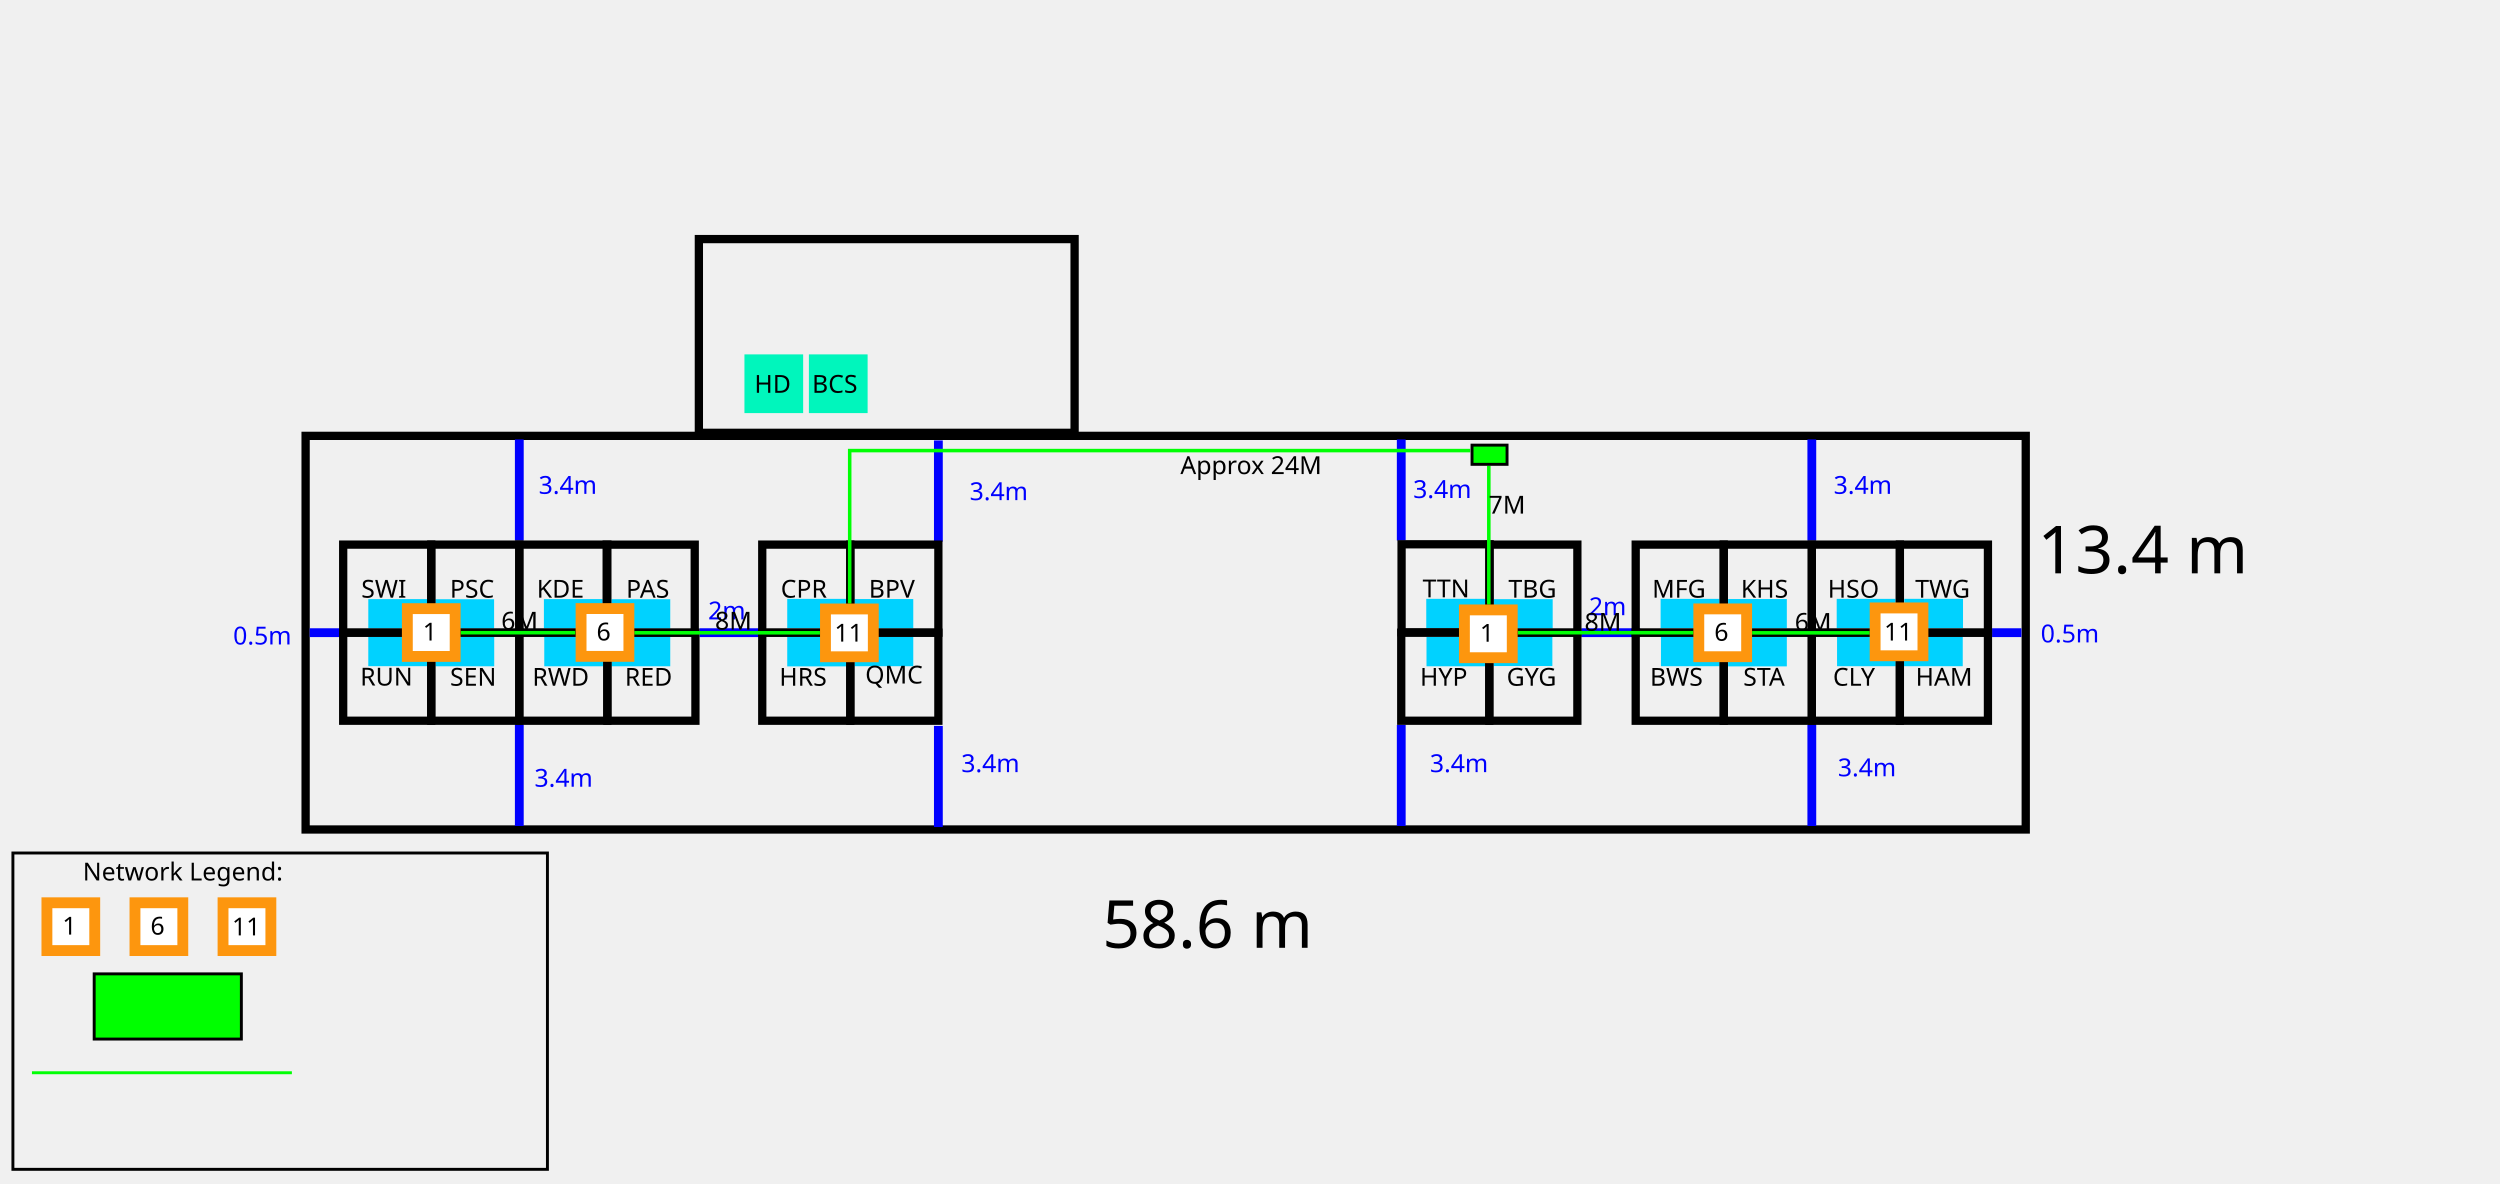
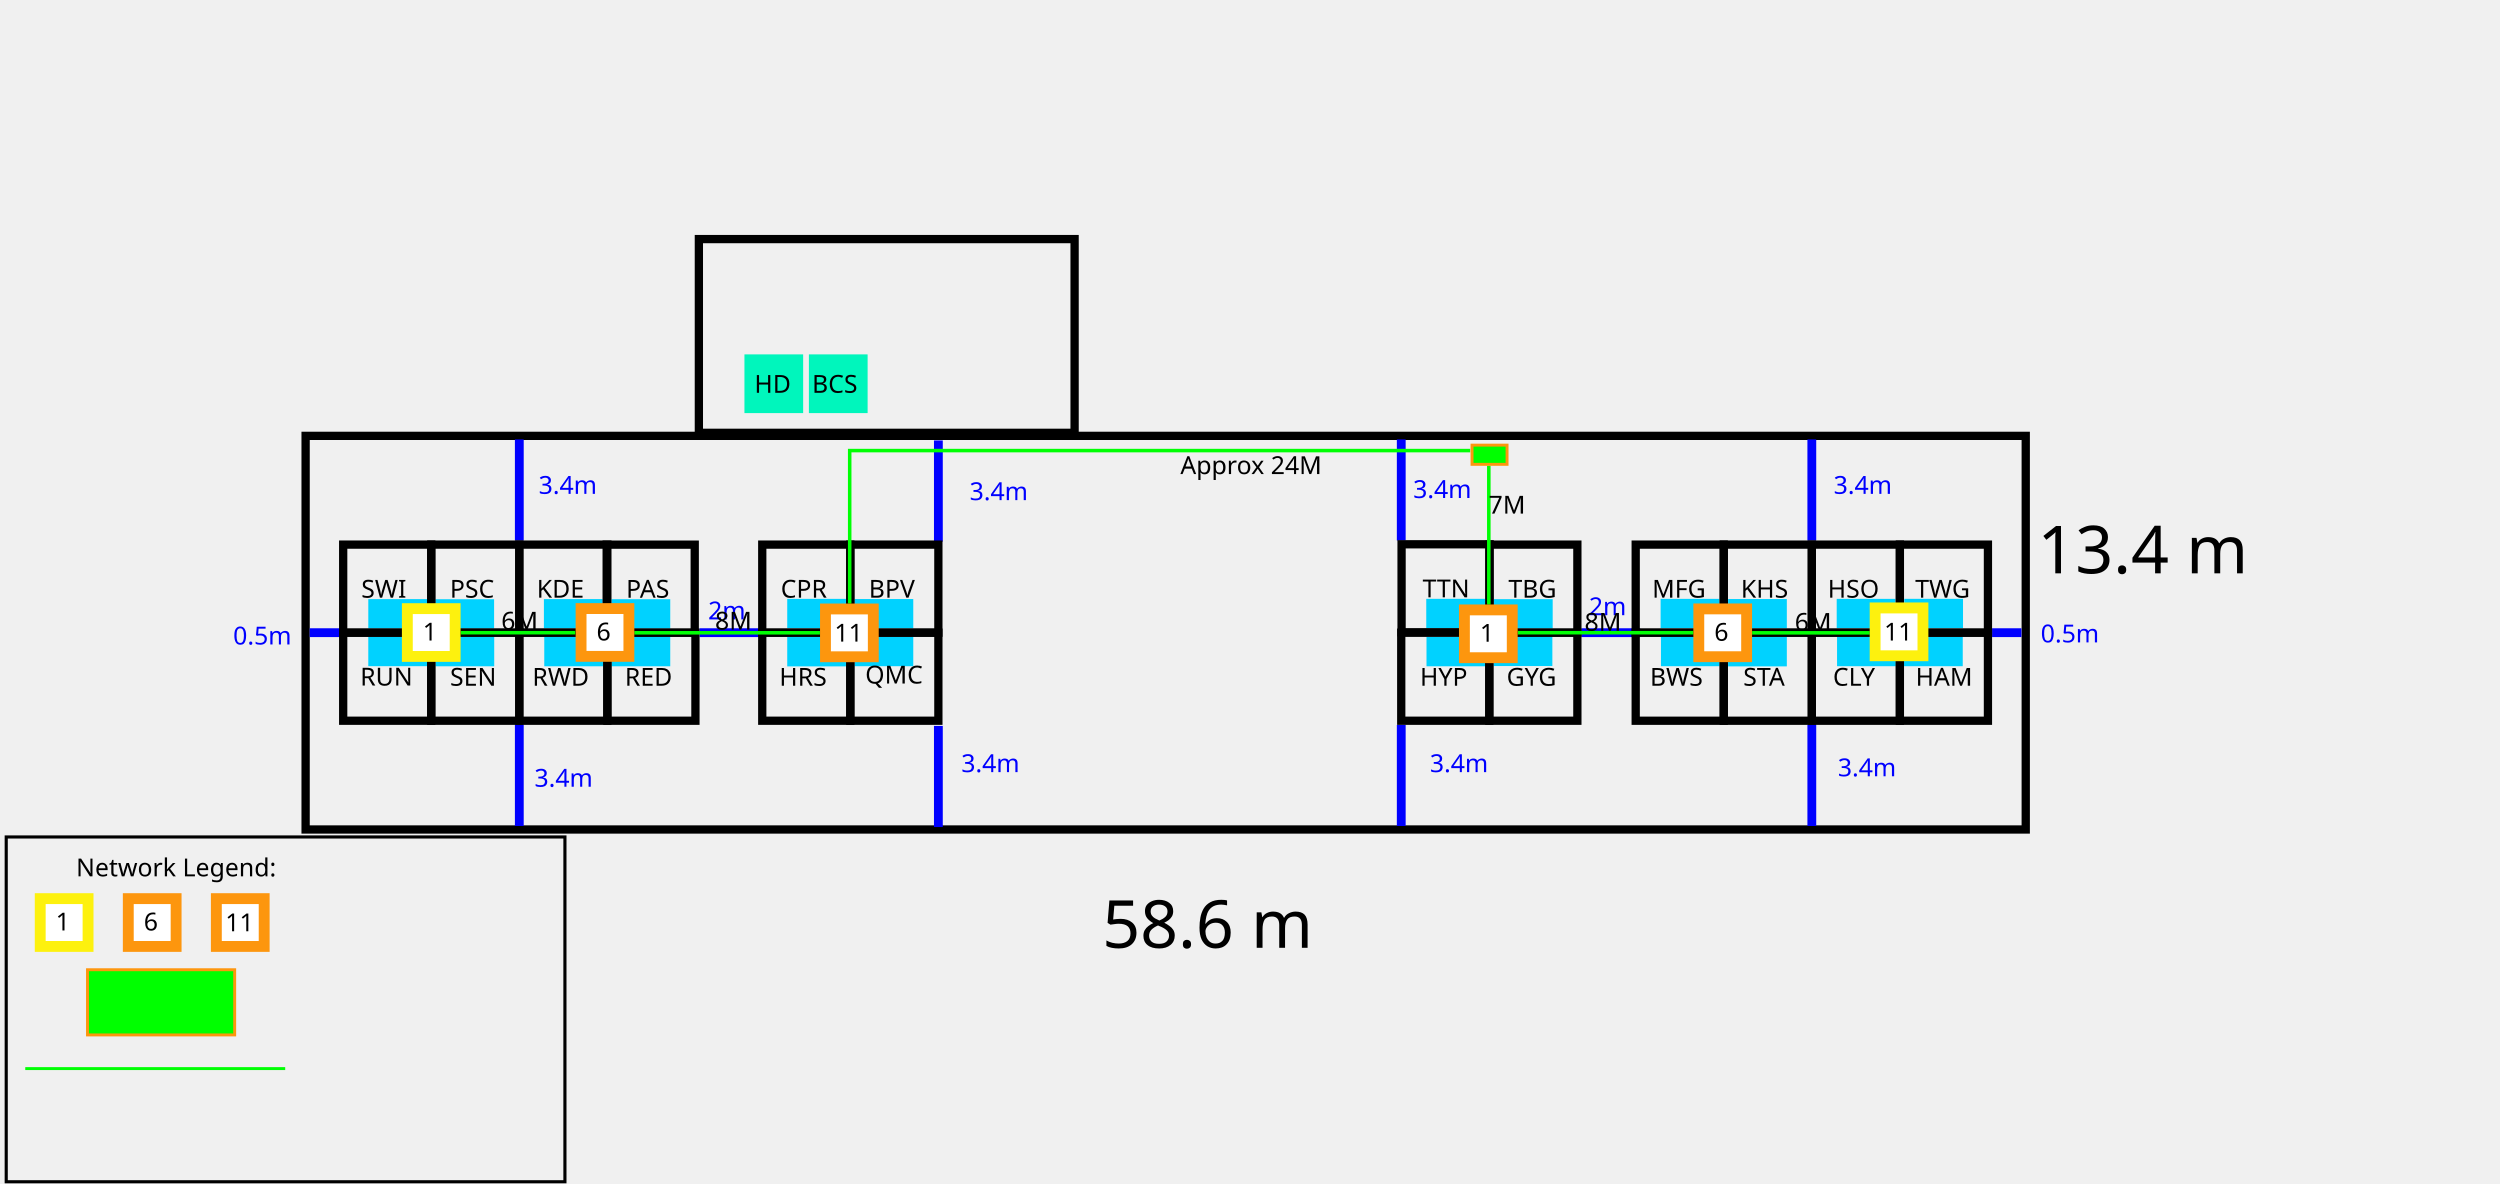
<svg xmlns="http://www.w3.org/2000/svg" width="301.777" height="142.874" id="svg5986" version="1.1">
  <defs id="defs3" />
  <g id="layer1" transform="translate(-91.68062,-328.3211)">
    <rect style="fill:none;stroke:#000000;stroke-opacity:1" id="rect6027" width="207.638" height="47.516" x="128.571" y="380.934" />
    <rect y="357.181" x="176.042" height="23.386" width="45.354" id="rect5056" style="fill:none;stroke:#000000;stroke-opacity:1" />
    <rect y="371.1" x="181.543" height="7.087" width="7.087" id="rect5566" style="fill:#00f6bc;fill-opacity:1;stroke:none" />
    <text id="text5568" y="375.734" x="182.744" style="font-size:3px;font-style:normal;font-weight:normal;line-height:125%;letter-spacing:0px;word-spacing:0px;fill:#000000;fill-opacity:1;stroke:none;font-family:Sans" xml:space="preserve">
      <tspan y="375.734" x="182.744" id="tspan5570">HD</tspan>
    </text>
    <rect style="fill:#00f6bc;fill-opacity:1;stroke:none" id="rect5632" width="7.087" height="7.087" x="189.324" y="371.1" />
    <text id="text5634" y="375.734" x="189.704" style="font-size:3px;font-style:normal;font-weight:normal;line-height:125%;letter-spacing:0px;word-spacing:0px;fill:#000000;fill-opacity:1;stroke:none;font-family:Sans" xml:space="preserve">
      <tspan y="375.734" x="189.704" id="tspan5636">BCS</tspan>
    </text>
    <text id="text7021" y="397.531" x="337.623" style="font-size:3px;font-style:normal;font-weight:normal;line-height:125%;letter-spacing:0px;word-spacing:0px;fill:#000000;fill-opacity:1;stroke:none;font-family:Sans" xml:space="preserve">
      <tspan y="397.531" x="337.623" id="tspan7023" style="font-size:8px">13.4 m</tspan>
    </text>
    <text xml:space="preserve" style="font-size:3px;font-style:normal;font-weight:normal;line-height:125%;letter-spacing:0px;word-spacing:0px;fill:#000000;fill-opacity:1;stroke:none;font-family:Sans" x="224.739" y="442.735" id="text7025">
      <tspan style="font-size:8px" id="tspan7027" x="224.739" y="442.735">58.6 m</tspan>
    </text>
    <rect y="400.641" x="136.139" height="3.543" width="7.087" id="rect5678" style="fill:#00d2ff;fill-opacity:1;fill-rule:nonzero;stroke:none;display:inline" />
    <rect y="400.656" x="144.237" height="3.543" width="7.087" id="rect5678-7" style="fill:#00d2ff;fill-opacity:1;fill-rule:nonzero;stroke:none;display:inline" />
    <rect y="400.652" x="165.5" height="3.543" width="7.087" id="rect5678-8" style="fill:#00d2ff;fill-opacity:1;fill-rule:nonzero;stroke:none;display:inline" />
    <rect y="400.637" x="157.336" height="3.543" width="7.087" id="rect5678-4" style="fill:#00d2ff;fill-opacity:1;fill-rule:nonzero;stroke:none;display:inline" />
    <rect y="405.205" x="165.5" height="3.543" width="7.087" id="rect5678-19" style="fill:#00d2ff;fill-opacity:1;fill-rule:nonzero;stroke:none;display:inline" />
    <rect y="405.205" x="157.38" height="3.543" width="7.087" id="rect5678-77" style="fill:#00d2ff;fill-opacity:1;fill-rule:nonzero;stroke:none;display:inline" />
    <rect y="400.611" x="186.708" height="3.543" width="7.087" id="rect5678-5" style="fill:#00d2ff;fill-opacity:1;fill-rule:nonzero;stroke:none;display:inline" />
    <rect y="400.632" x="194.835" height="3.543" width="7.087" id="rect5678-18" style="fill:#00d2ff;fill-opacity:1;fill-rule:nonzero;stroke:none;display:inline" />
    <rect y="405.196" x="194.835" height="3.543" width="7.087" id="rect5678-10" style="fill:#00d2ff;fill-opacity:1;fill-rule:nonzero;stroke:none;display:inline" />
    <rect y="405.217" x="186.708" height="3.543" width="7.087" id="rect5678-0" style="fill:#00d2ff;fill-opacity:1;fill-rule:nonzero;stroke:none;display:inline" />
    <rect y="400.646" x="272.019" height="3.543" width="7.087" id="rect5678-87" style="fill:#00d2ff;fill-opacity:1;fill-rule:nonzero;stroke:none;display:inline" />
    <rect y="400.607" x="263.846" height="3.543" width="7.087" id="rect5678-49" style="fill:#00d2ff;fill-opacity:1;fill-rule:nonzero;stroke:none;display:inline" />
    <rect y="405.176" x="271.98" height="3.543" width="7.087" id="rect5678-6" style="fill:#00d2ff;fill-opacity:1;fill-rule:nonzero;stroke:none;display:inline" />
    <rect y="405.205" x="263.875" height="3.543" width="7.087" id="rect5678-96" style="fill:#00d2ff;fill-opacity:1;fill-rule:nonzero;stroke:none;display:inline" />
    <rect y="400.632" x="300.283" height="3.543" width="7.087" id="rect5678-55" style="fill:#00d2ff;fill-opacity:1;fill-rule:nonzero;stroke:none;display:inline" />
    <rect y="400.611" x="292.135" height="3.543" width="7.087" id="rect5678-00" style="fill:#00d2ff;fill-opacity:1;fill-rule:nonzero;stroke:none;display:inline" />
    <rect y="405.217" x="300.283" height="3.543" width="7.087" id="rect5678-193" style="fill:#00d2ff;fill-opacity:1;fill-rule:nonzero;stroke:none;display:inline" />
    <rect y="405.196" x="292.176" height="3.543" width="7.087" id="rect5678-3" style="fill:#00d2ff;fill-opacity:1;fill-rule:nonzero;stroke:none;display:inline" />
    <rect y="400.607" x="321.551" height="3.543" width="7.087" id="rect5678-50" style="fill:#00d2ff;fill-opacity:1;fill-rule:nonzero;stroke:none;display:inline" />
    <rect y="405.196" x="321.518" height="3.543" width="7.087" id="rect5678-66" style="fill:#00d2ff;fill-opacity:1;fill-rule:nonzero;stroke:none;display:inline" />
    <rect y="400.611" x="313.391" height="3.543" width="7.087" id="rect5678-007" style="fill:#00d2ff;fill-opacity:1;fill-rule:nonzero;stroke:none;display:inline" />
    <rect y="405.196" x="313.433" height="3.543" width="7.087" id="rect5678-99" style="fill:#00d2ff;fill-opacity:1;fill-rule:nonzero;stroke:none;display:inline" />
    <rect y="76.872" x="44.456" height="3.543" width="7.087" id="rect5678-1" style="display:inline;fill:#00d2ff;fill-opacity:1;fill-rule:nonzero;stroke:none" transform="translate(91.68062,328.3211)" />
    <rect y="76.884" x="52.57" height="3.543" width="7.087" id="rect5678-9" style="display:inline;fill:#00d2ff;fill-opacity:1;fill-rule:nonzero;stroke:none" transform="translate(91.68062,328.3211)" />
  </g>
  <g id="layer3" style="display:inline">
    <rect transform="translate(-91.68062,-328.3211)" style="fill:#0000ff;fill-opacity:1;stroke:none" id="rect6645" width="7.087" height="1.063" x="176.125" y="404.16" />
    <text transform="translate(-91.68062,-328.3211)" xml:space="preserve" style="font-size:3px;font-style:normal;font-weight:normal;line-height:125%;letter-spacing:0px;word-spacing:0px;fill:#0000ff;fill-opacity:1;stroke:none;font-family:Sans" x="177.155" y="403.087" id="text6969">
      <tspan id="tspan6971" x="177.155" y="403.087">2m</tspan>
    </text>
    <text transform="translate(-91.68062,-328.3211)" xml:space="preserve" style="font-size:3px;font-style:normal;font-weight:normal;line-height:125%;letter-spacing:0px;word-spacing:0px;fill:#0000ff;fill-opacity:1;stroke:none;font-family:Sans" x="156.7" y="387.934" id="text6985">
      <tspan id="tspan6987" x="156.7" y="387.934">3.4m</tspan>
    </text>
    <text transform="translate(-91.68062,-328.3211)" id="text6997" y="423.29" x="156.195" style="font-size:3px;font-style:normal;font-weight:normal;line-height:125%;letter-spacing:0px;word-spacing:0px;fill:#0000ff;fill-opacity:1;stroke:none;font-family:Sans" xml:space="preserve">
      <tspan y="423.29" x="156.195" id="tspan6999">3.4m</tspan>
    </text>
    <rect transform="translate(-91.68062,-328.3211)" y="381.363" x="153.835" height="12.208" width="1.063" id="rect6879" style="fill:#0000ff;fill-opacity:1;fill-rule:nonzero;stroke:none" />
    <rect transform="translate(-91.68062,-328.3211)" style="fill:#0000ff;fill-opacity:1;fill-rule:nonzero;stroke:none" id="rect6881" width="1.063" height="12.208" x="153.835" y="415.821" />
    <rect transform="translate(-91.68062,-328.3211)" style="fill:#0000ff;fill-opacity:1;fill-rule:nonzero;stroke:none" id="rect6851" width="3.543" height="1.063" x="129.064" y="404.16" />
    <text transform="translate(-91.68062,-328.3211)" id="text6981" y="406.117" x="119.829" style="font-size:3px;font-style:normal;font-weight:normal;line-height:125%;letter-spacing:0px;word-spacing:0px;fill:#0000ff;fill-opacity:1;stroke:none;font-family:Sans" xml:space="preserve">
      <tspan y="406.117" x="119.829" id="tspan6983">0.5m</tspan>
    </text>
    <rect transform="translate(-91.68062,-328.3211)" y="415.947" x="204.421" height="12.208" width="1.063" id="rect6959" style="fill:#0000ff;fill-opacity:1;fill-rule:nonzero;stroke:none" />
    <text transform="translate(-91.68062,-328.3211)" xml:space="preserve" style="font-size:3px;font-style:normal;font-weight:normal;line-height:125%;letter-spacing:0px;word-spacing:0px;fill:#0000ff;fill-opacity:1;stroke:none;font-family:Sans" x="207.713" y="421.522" id="text6993">
      <tspan id="tspan6995" x="207.713" y="421.522">3.4m</tspan>
    </text>
    <rect transform="translate(-91.68062,-328.3211)" style="fill:#0000ff;fill-opacity:1;fill-rule:nonzero;stroke:none" id="rect6957" width="1.063" height="12.208" x="204.421" y="381.489" />
    <text transform="translate(-91.68062,-328.3211)" id="text6989" y="388.692" x="208.723" style="font-size:3px;font-style:normal;font-weight:normal;line-height:125%;letter-spacing:0px;word-spacing:0px;fill:#0000ff;fill-opacity:1;stroke:none;font-family:Sans" xml:space="preserve">
      <tspan y="388.692" x="208.723" id="tspan6991">3.4m</tspan>
    </text>
    <text transform="translate(-91.68062,-328.3211)" id="text7013" y="421.522" x="264.281" style="font-size:3px;font-style:normal;font-weight:normal;line-height:125%;letter-spacing:0px;word-spacing:0px;fill:#0000ff;fill-opacity:1;stroke:none;font-family:Sans" xml:space="preserve">
      <tspan y="421.522" x="264.281" id="tspan7015">3.4m</tspan>
    </text>
    <rect transform="translate(-91.68062,-328.3211)" y="415.821" x="260.295" height="12.208" width="1.063" id="rect6963" style="fill:#0000ff;fill-opacity:1;fill-rule:nonzero;stroke:none" />
    <text transform="translate(-91.68062,-328.3211)" xml:space="preserve" style="font-size:3px;font-style:normal;font-weight:normal;line-height:125%;letter-spacing:0px;word-spacing:0px;fill:#0000ff;fill-opacity:1;stroke:none;font-family:Sans" x="262.261" y="388.439" id="text7001">
      <tspan id="tspan7003" x="262.261" y="388.439">3.4m</tspan>
    </text>
    <rect transform="translate(-91.68062,-328.3211)" style="fill:#0000ff;fill-opacity:1;fill-rule:nonzero;stroke:none" id="rect6961" width="1.063" height="12.208" x="260.295" y="381.363" />
    <text transform="translate(-91.68062,-328.3211)" id="text6973" y="402.582" x="283.474" style="font-size:3px;font-style:normal;font-weight:normal;line-height:125%;letter-spacing:0px;word-spacing:0px;fill:#0000ff;fill-opacity:1;stroke:none;font-family:Sans" xml:space="preserve">
      <tspan y="402.582" x="283.474" id="tspan6975">2m</tspan>
    </text>
    <rect transform="translate(-91.68062,-328.3211)" y="404.16" x="282.585" height="1.063" width="7.087" id="rect6713" style="fill:#0000ff;fill-opacity:1;stroke:none" />
    <text transform="translate(-91.68062,-328.3211)" xml:space="preserve" style="font-size:3px;font-style:normal;font-weight:normal;line-height:125%;letter-spacing:0px;word-spacing:0px;fill:#0000ff;fill-opacity:1;stroke:none;font-family:Sans" x="313.526" y="422.027" id="text7009">
      <tspan id="tspan7011" x="313.526" y="422.027">3.4m</tspan>
    </text>
    <rect transform="translate(-91.68062,-328.3211)" style="fill:#0000ff;fill-opacity:1;fill-rule:nonzero;stroke:none" id="rect6967" width="1.063" height="12.208" x="309.855" y="415.821" />
    <rect transform="translate(-91.68062,-328.3211)" y="381.363" x="309.855" height="12.208" width="1.063" id="rect6965" style="fill:#0000ff;fill-opacity:1;fill-rule:nonzero;stroke:none" />
    <text transform="translate(-91.68062,-328.3211)" id="text7005" y="387.934" x="313.021" style="font-size:3px;font-style:normal;font-weight:normal;line-height:125%;letter-spacing:0px;word-spacing:0px;fill:#0000ff;fill-opacity:1;stroke:none;font-family:Sans" xml:space="preserve">
      <tspan y="387.934" x="313.021" id="tspan7007">3.4m</tspan>
    </text>
    <rect transform="translate(-91.68062,-328.3211)" y="404.16" x="332.146" height="1.063" width="3.543" id="rect6906" style="fill:#0000ff;fill-opacity:1;fill-rule:nonzero;stroke:none" />
    <text transform="translate(-91.68062,-328.3211)" xml:space="preserve" style="font-size:3px;font-style:normal;font-weight:normal;line-height:125%;letter-spacing:0px;word-spacing:0px;fill:#0000ff;fill-opacity:1;stroke:none;font-family:Sans" x="338.022" y="405.865" id="text6977">
      <tspan id="tspan6979" x="338.022" y="405.865">0.5m</tspan>
    </text>
  </g>
  <g id="layer2" style="display:inline">
    <rect transform="translate(-91.68062,-328.3211)" y="394.067" x="164.912" height="10.63" width="10.63" id="rect6707" style="fill:none;stroke:#000000;stroke-width:0.999;stroke-linecap:butt;stroke-miterlimit:4;stroke-opacity:1;stroke-dasharray:none" />
    <rect style="fill:none;stroke:#000000;stroke-width:0.999;stroke-linecap:butt;stroke-miterlimit:4;stroke-opacity:1;stroke-dasharray:none" id="rect6641" width="10.63" height="10.63" x="154.366" y="394.062" transform="translate(-91.68062,-328.3211)" />
    <rect transform="translate(-91.68062,-328.3211)" style="fill:none;stroke:#000000;stroke-width:0.999;stroke-linecap:butt;stroke-miterlimit:4;stroke-opacity:1;stroke-dasharray:none" id="rect6635" width="10.63" height="10.63" x="164.996" y="404.691" />
    <rect transform="translate(-91.68062,-328.3211)" y="404.691" x="154.366" height="10.63" width="10.63" id="rect6633" style="fill:none;stroke:#000000;stroke-width:0.999;stroke-linecap:butt;stroke-miterlimit:4;stroke-opacity:1;stroke-dasharray:none" />
    <text transform="translate(-91.68062,-328.3211)" xml:space="preserve" style="font-size:3px;font-style:normal;font-weight:normal;line-height:125%;letter-spacing:0px;word-spacing:0px;fill:#000000;fill-opacity:1;stroke:none;font-family:Sans" x="156.469" y="400.467" id="text6739">
      <tspan id="tspan6741" x="156.469" y="400.467">KDE</tspan>
    </text>
    <text transform="translate(-91.68062,-328.3211)" xml:space="preserve" style="font-size:3px;font-style:normal;font-weight:normal;line-height:125%;letter-spacing:0px;word-spacing:0px;fill:#000000;fill-opacity:1;stroke:none;font-family:Sans" x="155.941" y="411.097" id="text6755">
      <tspan id="tspan6757" x="155.941" y="411.097">RWD</tspan>
    </text>
    <text transform="translate(-91.68062,-328.3211)" xml:space="preserve" style="font-size:3px;font-style:normal;font-weight:normal;line-height:125%;letter-spacing:0px;word-spacing:0px;fill:#000000;fill-opacity:1;stroke:none;font-family:Sans" x="167.104" y="411.097" id="text6759">
      <tspan id="tspan6761" x="167.104" y="411.097">RED</tspan>
    </text>
    <text transform="translate(-91.68062,-328.3211)" xml:space="preserve" style="font-size:3px;font-style:normal;font-weight:normal;line-height:125%;letter-spacing:0px;word-spacing:0px;fill:#000000;fill-opacity:1;stroke:none;font-family:Sans" x="167.252" y="400.472" id="text6795">
      <tspan id="tspan6797" x="167.252" y="400.472">PAS</tspan>
    </text>
    <rect transform="translate(-91.68062,-328.3211)" style="fill:none;stroke:#000000;stroke-width:0.999;stroke-linecap:butt;stroke-miterlimit:4;stroke-opacity:1;stroke-dasharray:none" id="rect6639" width="10.63" height="10.63" x="143.736" y="394.062" />
    <rect transform="translate(-91.68062,-328.3211)" y="404.691" x="143.736" height="10.63" width="10.63" id="rect6631" style="fill:none;stroke:#000000;stroke-width:0.999;stroke-linecap:butt;stroke-miterlimit:4;stroke-opacity:1;stroke-dasharray:none" />
    <text transform="translate(-91.68062,-328.3211)" xml:space="preserve" style="font-size:3px;font-style:normal;font-weight:normal;line-height:125%;letter-spacing:0px;word-spacing:0px;fill:#000000;fill-opacity:1;stroke:none;font-family:Sans" x="146" y="411.097" id="text6751">
      <tspan id="tspan6753" x="146" y="411.097">SEN</tspan>
    </text>
    <text transform="translate(-91.68062,-328.3211)" xml:space="preserve" style="font-size:3px;font-style:normal;font-weight:normal;line-height:125%;letter-spacing:0px;word-spacing:0px;fill:#000000;fill-opacity:1;stroke:none;font-family:Sans" x="145.985" y="400.467" id="text6735">
      <tspan id="tspan6737" x="145.985" y="400.467">PSC</tspan>
    </text>
    <rect transform="translate(-91.68062,-328.3211)" y="394.062" x="133.107" height="10.63" width="10.63" id="rect6637" style="fill:none;stroke:#000000;stroke-width:0.999;stroke-linecap:butt;stroke-miterlimit:4;stroke-opacity:1;stroke-dasharray:none" />
    <text transform="translate(-91.68062,-328.3211)" xml:space="preserve" style="font-size:3px;font-style:normal;font-weight:normal;line-height:125%;letter-spacing:0px;word-spacing:0px;fill:#000000;fill-opacity:1;stroke:none;font-family:Sans" x="135.155" y="411.074" id="text6747">
      <tspan id="tspan6749" x="135.155" y="411.074">RUN</tspan>
    </text>
    <rect transform="translate(-91.68062,-328.3211)" style="fill:none;stroke:#000000;stroke-width:0.999;stroke-linecap:butt;stroke-miterlimit:4;stroke-opacity:1;stroke-dasharray:none" id="rect6629" width="10.63" height="10.63" x="133.107" y="404.691" />
    <text transform="translate(-91.68062,-328.3211)" xml:space="preserve" style="font-size:8px;font-style:normal;font-weight:normal;line-height:125%;letter-spacing:0px;word-spacing:0px;fill:#000000;fill-opacity:1;stroke:none;font-family:Sans" x="135.285" y="400.467" id="text6731">
      <tspan id="tspan6733" x="135.285" y="400.467" style="font-size:3px">SWI</tspan>
    </text>
    <rect transform="translate(-91.68062,-328.3211)" y="394.062" x="194.322" height="10.63" width="10.63" id="rect6657" style="fill:none;stroke:#000000;stroke-width:0.999;stroke-linecap:butt;stroke-miterlimit:4;stroke-opacity:1;stroke-dasharray:none" />
    <rect transform="translate(-91.68062,-328.3211)" style="fill:none;stroke:#000000;stroke-width:0.999;stroke-linecap:butt;stroke-miterlimit:4;stroke-opacity:1;stroke-dasharray:none" id="rect6655" width="10.63" height="10.63" x="183.693" y="394.062" />
    <rect style="fill:none;stroke:#000000;stroke-width:0.999;stroke-linecap:butt;stroke-miterlimit:4;stroke-opacity:1;stroke-dasharray:none" id="rect6649" width="10.63" height="10.63" x="194.322" y="404.691" transform="translate(-91.68062,-328.3211)" />
    <rect transform="translate(-91.68062,-328.3211)" y="404.691" x="183.693" height="10.63" width="10.63" id="rect6647" style="fill:none;stroke:#000000;stroke-width:0.999;stroke-linecap:butt;stroke-miterlimit:4;stroke-opacity:1;stroke-dasharray:none" />
    <text transform="translate(-91.68062,-328.3211)" xml:space="preserve" style="font-size:3px;font-style:normal;font-weight:normal;line-height:125%;letter-spacing:0px;word-spacing:0px;fill:#000000;fill-opacity:1;stroke:none;font-family:Sans" x="185.921" y="400.467" id="text6763">
      <tspan id="tspan6765" x="185.921" y="400.467">CPR</tspan>
    </text>
    <text transform="translate(-91.68062,-328.3211)" xml:space="preserve" style="font-size:3px;font-style:normal;font-weight:normal;line-height:125%;letter-spacing:0px;word-spacing:0px;fill:#000000;fill-opacity:1;stroke:none;font-family:Sans" x="196.551" y="400.467" id="text6767">
      <tspan id="tspan6769" x="196.551" y="400.467">BPV</tspan>
    </text>
    <text transform="translate(-91.68062,-328.3211)" xml:space="preserve" style="font-size:3px;font-style:normal;font-weight:normal;line-height:125%;letter-spacing:0px;word-spacing:0px;fill:#000000;fill-opacity:1;stroke:none;font-family:Sans" x="185.751" y="411.097" id="text6775">
      <tspan id="tspan6777" x="185.751" y="411.097">HRS</tspan>
    </text>
    <text transform="translate(-91.68062,-328.3211)" xml:space="preserve" style="font-size:3px;font-style:normal;font-weight:normal;line-height:125%;letter-spacing:0px;word-spacing:0px;fill:#000000;fill-opacity:1;stroke:none;font-family:Sans" x="196.118" y="410.832" id="text6779">
      <tspan id="tspan6781" x="196.118" y="410.832">QMC</tspan>
    </text>
    <rect transform="translate(-91.68062,-328.3211)" style="fill:none;stroke:#000000;stroke-width:0.999;stroke-linecap:butt;stroke-miterlimit:4;stroke-opacity:1;stroke-dasharray:none" id="rect6699" width="10.63" height="10.63" x="260.866" y="394.022" />
    <rect transform="translate(-91.68062,-328.3211)" style="fill:none;stroke:#000000;stroke-width:0.999;stroke-linecap:butt;stroke-miterlimit:4;stroke-opacity:1;stroke-dasharray:none" id="rect6701" width="10.63" height="10.63" x="260.826" y="404.691" />
    <rect transform="translate(-91.68062,-328.3211)" y="404.691" x="271.456" height="10.63" width="10.63" id="rect6703" style="fill:none;stroke:#000000;stroke-width:0.999;stroke-linecap:butt;stroke-miterlimit:4;stroke-opacity:1;stroke-dasharray:none" />
    <rect style="fill:none;stroke:#000000;stroke-width:0.999;stroke-linecap:butt;stroke-miterlimit:4;stroke-opacity:1;stroke-dasharray:none" id="rect6711" width="10.63" height="10.63" x="271.456" y="394.062" transform="translate(-91.68062,-328.3211)" />
    <text transform="translate(-91.68062,-328.3211)" xml:space="preserve" style="font-size:3px;font-style:normal;font-weight:normal;line-height:125%;letter-spacing:0px;word-spacing:0px;fill:#000000;fill-opacity:1;stroke:none;font-family:Sans" x="273.76" y="400.466" id="text6803">
      <tspan id="tspan6805" x="273.76" y="400.466">TBG</tspan>
    </text>
    <text transform="translate(-91.68062,-328.3211)" xml:space="preserve" style="font-size:3px;font-style:normal;font-weight:normal;line-height:125%;letter-spacing:0px;word-spacing:0px;fill:#000000;fill-opacity:1;stroke:none;font-family:Sans" x="263.401" y="400.427" id="text6807">
      <tspan id="tspan6809" x="263.401" y="400.427">TTN</tspan>
    </text>
    <text transform="translate(-91.68062,-328.3211)" xml:space="preserve" style="font-size:3px;font-style:normal;font-weight:normal;line-height:125%;letter-spacing:0px;word-spacing:0px;fill:#000000;fill-opacity:1;stroke:none;font-family:Sans" x="263.084" y="411.097" id="text6811">
      <tspan id="tspan6813" x="263.084" y="411.097">HYP</tspan>
    </text>
    <text transform="translate(-91.68062,-328.3211)" xml:space="preserve" style="font-size:3px;font-style:normal;font-weight:normal;line-height:125%;letter-spacing:0px;word-spacing:0px;fill:#000000;fill-opacity:1;stroke:none;font-family:Sans" x="273.544" y="411.096" id="text6815">
      <tspan id="tspan6817" x="273.544" y="411.096">GYG</tspan>
    </text>
    <g id="g6908" transform="translate(-92.12243,-328.6223)">
      <rect y="404.993" x="289.569" height="10.63" width="10.63" id="rect6715" style="fill:none;stroke:#000000;stroke-width:0.999;stroke-linecap:butt;stroke-miterlimit:4;stroke-opacity:1;stroke-dasharray:none" />
      <rect style="fill:none;stroke:#000000;stroke-width:0.999;stroke-linecap:butt;stroke-miterlimit:4;stroke-opacity:1;stroke-dasharray:none" id="rect6717" width="10.63" height="10.63" x="300.199" y="404.993" />
      <rect style="fill:none;stroke:#000000;stroke-width:0.999;stroke-linecap:butt;stroke-miterlimit:4;stroke-opacity:1;stroke-dasharray:none" id="rect6719" width="10.63" height="10.63" x="310.829" y="404.993" />
      <rect y="404.993" x="321.458" height="10.63" width="10.63" id="rect6721" style="fill:none;stroke:#000000;stroke-width:0.999;stroke-linecap:butt;stroke-miterlimit:4;stroke-opacity:1;stroke-dasharray:none" />
      <rect style="fill:none;stroke:#000000;stroke-width:0.999;stroke-linecap:butt;stroke-miterlimit:4;stroke-opacity:1;stroke-dasharray:none" id="rect6723" width="10.63" height="10.63" x="289.569" y="394.363" />
      <rect y="394.363" x="300.199" height="10.63" width="10.63" id="rect6725" style="fill:none;stroke:#000000;stroke-width:0.999;stroke-linecap:butt;stroke-miterlimit:4;stroke-opacity:1;stroke-dasharray:none" />
      <rect y="394.363" x="310.829" height="10.63" width="10.63" id="rect6727" style="fill:none;stroke:#000000;stroke-width:0.999;stroke-linecap:butt;stroke-miterlimit:4;stroke-opacity:1;stroke-dasharray:none" />
      <rect style="fill:none;stroke:#000000;stroke-width:0.999;stroke-linecap:butt;stroke-miterlimit:4;stroke-opacity:1;stroke-dasharray:none" id="rect6729" width="10.63" height="10.63" x="321.458" y="394.363" />
      <text id="text6819" y="400.767" x="291.555" style="font-size:3px;font-style:normal;font-weight:normal;line-height:125%;letter-spacing:0px;word-spacing:0px;fill:#000000;fill-opacity:1;stroke:none;font-family:Sans" xml:space="preserve">
        <tspan y="400.767" x="291.555" id="tspan6821">MFG</tspan>
      </text>
      <text id="text6823" y="400.768" x="302.257" style="font-size:3px;font-style:normal;font-weight:normal;line-height:125%;letter-spacing:0px;word-spacing:0px;fill:#000000;fill-opacity:1;stroke:none;font-family:Sans" xml:space="preserve">
        <tspan y="400.768" x="302.257" id="tspan6825">KHS</tspan>
      </text>
      <text id="text6827" y="400.768" x="312.747" style="font-size:3px;font-style:normal;font-weight:normal;line-height:125%;letter-spacing:0px;word-spacing:0px;fill:#000000;fill-opacity:1;stroke:none;font-family:Sans" xml:space="preserve">
        <tspan y="400.768" x="312.747" id="tspan6829">HSO</tspan>
      </text>
      <text id="text6831" y="400.767" x="323.309" style="font-size:3px;font-style:normal;font-weight:normal;line-height:125%;letter-spacing:0px;word-spacing:0px;fill:#000000;fill-opacity:1;stroke:none;font-family:Sans" xml:space="preserve">
        <tspan y="400.767" x="323.309" id="tspan6833">TWG</tspan>
      </text>
      <text id="text6835" y="411.398" x="291.288" style="font-size:3px;font-style:normal;font-weight:normal;line-height:125%;letter-spacing:0px;word-spacing:0px;fill:#000000;fill-opacity:1;stroke:none;font-family:Sans" xml:space="preserve">
        <tspan y="411.398" x="291.288" id="tspan6837">BWS</tspan>
      </text>
      <text id="text6839" y="411.398" x="302.546" style="font-size:3px;font-style:normal;font-weight:normal;line-height:125%;letter-spacing:0px;word-spacing:0px;fill:#000000;fill-opacity:1;stroke:none;font-family:Sans" xml:space="preserve">
        <tspan y="411.398" x="302.546" id="tspan6841">STA</tspan>
      </text>
      <text id="text6843" y="411.398" x="313.374" style="font-size:3px;font-style:normal;font-weight:normal;line-height:125%;letter-spacing:0px;word-spacing:0px;fill:#000000;fill-opacity:1;stroke:none;font-family:Sans" xml:space="preserve">
        <tspan y="411.398" x="313.374" id="tspan6845">CLY</tspan>
      </text>
      <text id="text6847" y="411.398" x="323.356" style="font-size:3px;font-style:normal;font-weight:normal;line-height:125%;letter-spacing:0px;word-spacing:0px;fill:#000000;fill-opacity:1;stroke:none;font-family:Sans" xml:space="preserve">
        <tspan y="411.398" x="323.356" id="tspan6849">HAM</tspan>
      </text>
    </g>
  </g>
  <g id="layer4" style="display:inline">
-     <text xml:space="preserve" style="font-size:2px;font-style:normal;font-weight:normal;line-height:125%;letter-spacing:0px;word-spacing:0px;fill:#000000;fill-opacity:1;stroke:none;display:inline;font-family:Sans" x="9.987" y="106.283" id="text3197">
-       <tspan id="tspan3199" x="9.987" y="106.283" style="font-size:3px">Network Legend:</tspan>
-     </text>
-     <rect style="fill:#ffffff;fill-opacity:1;stroke:#fd960e;stroke-width:1.313;stroke-linecap:round;stroke-linejoin:miter;stroke-miterlimit:4;stroke-opacity:1;stroke-dasharray:none;stroke-dashoffset:0;display:inline" id="rect3975" width="5.773" height="5.773" x="16.293" y="108.973" />
-     <text xml:space="preserve" style="font-size:3px;font-style:normal;font-weight:normal;line-height:125%;letter-spacing:0px;word-spacing:0px;fill:#000000;fill-opacity:1;stroke:none;display:inline;font-family:Sans" x="18.158" y="112.819" id="text3993">
-       <tspan id="tspan3995" x="18.158" y="112.819">6</tspan>
-     </text>
-     <rect style="fill:#ffffff;fill-opacity:1;stroke:#fd960e;stroke-width:1.313;stroke-linecap:round;stroke-linejoin:miter;stroke-miterlimit:4;stroke-opacity:1;stroke-dasharray:none;stroke-dashoffset:0;display:inline" id="rect3975-0" width="5.773" height="5.773" x="5.663" y="108.973" />
-     <text xml:space="preserve" style="font-size:3px;font-style:normal;font-weight:normal;line-height:125%;letter-spacing:0px;word-spacing:0px;fill:#000000;fill-opacity:1;stroke:none;display:inline;font-family:Sans" x="7.528" y="112.819" id="text3993-7">
-       <tspan id="tspan3995-3" x="7.528" y="112.819">1</tspan>
-     </text>
-     <rect style="fill:#ffffff;fill-opacity:1;stroke:#fd960e;stroke-width:1.313;stroke-linecap:round;stroke-linejoin:miter;stroke-miterlimit:4;stroke-opacity:1;stroke-dasharray:none;stroke-dashoffset:0;display:inline" id="rect3975-7" width="5.773" height="5.773" x="26.923" y="108.973" />
-     <text xml:space="preserve" style="font-size:3px;font-style:normal;font-weight:normal;line-height:125%;letter-spacing:0px;word-spacing:0px;fill:#000000;fill-opacity:1;stroke:none;display:inline;font-family:Sans" x="28.007" y="112.913" id="text3993-6">
-       <tspan id="tspan3995-9" x="28.007" y="112.913">11</tspan>
-     </text>
-     <rect style="fill:#00ff00;fill-opacity:1;stroke:#000000;stroke-width:0.354;stroke-linecap:round;stroke-linejoin:miter;stroke-miterlimit:4;stroke-opacity:1;stroke-dasharray:none;stroke-dashoffset:0;display:inline" id="rect4047" width="17.766" height="7.867" x="11.369" y="117.559" />
-     <path style="fill:#00ffff;stroke:#00ff04;stroke-width:0.354;stroke-linecap:butt;stroke-linejoin:miter;stroke-miterlimit:5.2;stroke-opacity:1;stroke-dasharray:none;display:inline" d="m 3.856,129.492 31.378,0" id="path4049" />
-     <flowRoot xml:space="preserve" id="flowRoot4051" style="font-size:3px;font-style:normal;font-weight:normal;text-align:center;line-height:125%;letter-spacing:0px;word-spacing:0px;text-anchor:middle;fill:#000000;fill-opacity:1;stroke:none;display:inline;font-family:Sans" transform="translate(-5.424517,-32.67748)">
-       <flowRegion id="flowRegion4053">
-         <rect id="rect4055" width="23.865" height="7.778" x="45.343" y="140.249" style="font-size:3px;text-align:center;text-anchor:middle" />
-       </flowRegion>
-       <flowPara id="flowPara4057">Access point</flowPara>
-       <flowPara id="flowPara4059">(with channel)</flowPara>
-     </flowRoot>
-     <flowRoot xml:space="preserve" id="flowRoot4077" style="font-size:2px;font-style:normal;font-weight:normal;line-height:125%;letter-spacing:0px;word-spacing:0px;fill:#000000;fill-opacity:1;stroke:none;display:inline;font-family:Sans" transform="translate(-3.562608,-28.61161)">
-       <flowRegion id="flowRegion4079">
-         <rect id="rect4081" width="16.617" height="8.043" x="44.725" y="147.939" />
-       </flowRegion>
-       <flowPara id="flowPara4083" style="font-size:3px">Router</flowPara>
-     </flowRoot>
-     <flowRoot xml:space="preserve" id="flowRoot4085" style="font-size:2px;font-style:normal;font-weight:normal;line-height:125%;letter-spacing:0px;word-spacing:0px;fill:#000000;fill-opacity:1;stroke:none;display:inline;font-family:Sans" transform="translate(-6.500108,-30.23553)">
-       <flowRegion id="flowRegion4087">
-         <rect id="rect4089" width="23.158" height="6.276" x="47.641" y="158.015" />
-       </flowRegion>
-       <flowPara id="flowPara4091" style="font-size:3px">Network link</flowPara>
-     </flowRoot>
-     <flowRoot xml:space="preserve" id="flowRoot4095" style="font-size:2px;font-style:normal;font-weight:normal;text-align:center;line-height:125%;letter-spacing:0px;word-spacing:0px;text-anchor:middle;fill:#000000;fill-opacity:1;stroke:none;display:inline;font-family:Sans" transform="translate(-15.76595,-25.26326)">
-       <flowRegion id="flowRegion4097">
-         <rect id="rect4099" width="46.139" height="10.43" x="20.506" y="158.28" style="text-align:center;text-anchor:middle" />
-       </flowRegion>
-       <flowPara id="flowPara4101" style="font-size:3px;text-align:center;text-anchor:middle">APs with more than one network link require switches</flowPara>
-     </flowRoot>
-     <rect style="fill:none;stroke:#000000;stroke-width:0.354;stroke-linecap:round;stroke-linejoin:miter;stroke-miterlimit:4;stroke-opacity:1;stroke-dasharray:none;stroke-dashoffset:0;display:inline" id="rect4105" width="64.523" height="38.184" x="1.558" y="102.965" />
    <path transform="translate(-91.68062,-328.3211)" style="fill:none;stroke:#00ff04;stroke-width:0.428;stroke-linecap:butt;stroke-linejoin:miter;stroke-miterlimit:4;stroke-opacity:1;stroke-dasharray:none;display:inline" d="m 271.397,384.535 0,16.773" id="path4390" />
    <path transform="translate(-91.68062,-328.3211)" style="fill:none;stroke:#00ff04;stroke-width:0.425;stroke-linecap:butt;stroke-linejoin:miter;stroke-miterlimit:4;stroke-opacity:1;stroke-dasharray:none;display:inline" d="m 269.149,382.711 -74.901,0 0,18.469" id="path4396" />
-     <rect transform="translate(-91.68062,-328.3211)" style="fill:#00ff00;stroke:#000000;stroke-width:0.354;stroke-linecap:round;stroke-linejoin:miter;stroke-miterlimit:4;stroke-opacity:1;stroke-dasharray:none;stroke-dashoffset:0;display:inline" id="rect4239" width="4.228" height="2.317" x="269.37" y="382.052" />
+     <rect transform="translate(-91.68062,-328.3211)" style="fill:#00ff00;stroke:#fd960e;stroke-width:0.354;stroke-linecap:round;stroke-linejoin:miter;stroke-miterlimit:4;stroke-opacity:1;stroke-dasharray:none;stroke-dashoffset:0;display:inline" id="rect4239" width="4.228" height="2.317" x="269.37" y="382.052" />
    <path transform="translate(-91.68062,-328.3211)" style="fill:none;stroke:#00ff04;stroke-width:0.427;stroke-linecap:butt;stroke-linejoin:miter;stroke-miterlimit:4;stroke-opacity:1;stroke-dasharray:none;display:inline" d="m 274.896,404.695 21.187,0" id="path4392" />
    <path transform="translate(-91.68062,-328.3211)" style="fill:none;stroke:#00ff04;stroke-width:0.428;stroke-linecap:butt;stroke-linejoin:miter;stroke-miterlimit:4;stroke-opacity:1;stroke-dasharray:none;display:inline" d="m 303.177,404.71 14.2,0" id="path4394" />
    <rect transform="translate(-91.68062,-328.3211)" style="fill:#ffffff;fill-opacity:1;stroke:#fd960e;stroke-width:1.313;stroke-linecap:round;stroke-linejoin:miter;stroke-miterlimit:4;stroke-opacity:1;stroke-dasharray:none;stroke-dashoffset:0;display:inline" id="rect3975-6" width="5.773" height="5.773" x="296.744" y="401.821" />
    <text transform="translate(-91.68062,-328.3211)" xml:space="preserve" style="font-size:3px;font-style:normal;font-weight:normal;line-height:125%;letter-spacing:0px;word-spacing:0px;fill:#000000;fill-opacity:1;stroke:none;display:inline;font-family:Sans" x="298.609" y="405.667" id="text3993-2">
      <tspan id="tspan3995-4" x="298.609" y="405.667">6</tspan>
    </text>
    <rect transform="translate(-91.68062,-328.3211)" style="fill:#ffffff;fill-opacity:1;stroke:#fd960e;stroke-width:1.313;stroke-linecap:round;stroke-linejoin:miter;stroke-miterlimit:4;stroke-opacity:1;stroke-dasharray:none;stroke-dashoffset:0;display:inline" id="rect3975-0-5" width="5.773" height="5.773" x="268.452" y="401.939" />
    <text transform="translate(-91.68062,-328.3211)" xml:space="preserve" style="font-size:3px;font-style:normal;font-weight:normal;line-height:125%;letter-spacing:0px;word-spacing:0px;fill:#000000;fill-opacity:1;stroke:none;display:inline;font-family:Sans" x="270.316" y="405.785" id="text3993-7-0">
      <tspan id="tspan3995-3-4" x="270.316" y="405.785">1</tspan>
    </text>
-     <rect transform="translate(-91.68062,-328.3211)" style="fill:#ffffff;fill-opacity:1;stroke:#fd960e;stroke-width:1.313;stroke-linecap:round;stroke-linejoin:miter;stroke-miterlimit:4;stroke-opacity:1;stroke-dasharray:none;stroke-dashoffset:0;display:inline" id="rect3975-7-6" width="5.773" height="5.773" x="318.028" y="401.705" />
+     <rect transform="translate(-91.68062,-328.3211)" style="fill:#ffffff;fill-opacity:1;stroke:#fdf10e;stroke-width:1.313;stroke-linecap:round;stroke-linejoin:miter;stroke-miterlimit:4;stroke-opacity:1;stroke-dasharray:none;stroke-dashoffset:0;display:inline" id="rect3975-7-6" width="5.773" height="5.773" x="318.028" y="401.705" />
    <text transform="translate(-91.68062,-328.3211)" xml:space="preserve" style="font-size:3px;font-style:normal;font-weight:normal;line-height:125%;letter-spacing:0px;word-spacing:0px;fill:#000000;fill-opacity:1;stroke:none;display:inline;font-family:Sans" x="319.111" y="405.645" id="text3993-6-2">
      <tspan id="tspan3995-9-1" x="319.111" y="405.645">11</tspan>
    </text>
    <rect transform="translate(-91.68062,-328.3211)" style="fill:#ffffff;fill-opacity:1;stroke:#fd960e;stroke-width:1.313;stroke-linecap:round;stroke-linejoin:miter;stroke-miterlimit:4;stroke-opacity:1;stroke-dasharray:none;stroke-dashoffset:0;display:inline" id="rect3975-7-7" width="5.773" height="5.773" x="191.324" y="401.83" />
    <text transform="translate(-91.68062,-328.3211)" xml:space="preserve" style="font-size:3px;font-style:normal;font-weight:normal;line-height:125%;letter-spacing:0px;word-spacing:0px;fill:#000000;fill-opacity:1;stroke:none;display:inline;font-family:Sans" x="192.407" y="405.77" id="text3993-6-8">
      <tspan id="tspan3995-9-0" x="192.407" y="405.77">11</tspan>
    </text>
    <path transform="translate(-91.68062,-328.3211)" style="fill:none;stroke:#00ff04;stroke-width:0.427;stroke-linecap:butt;stroke-linejoin:miter;stroke-miterlimit:4;stroke-opacity:1;stroke-dasharray:none;display:inline" d="m 190.658,404.705 -22.414,0" id="path4398" />
    <rect transform="translate(-91.68062,-328.3211)" style="fill:#ffffff;fill-opacity:1;stroke:#fd960e;stroke-width:1.313;stroke-linecap:round;stroke-linejoin:miter;stroke-miterlimit:4;stroke-opacity:1;stroke-dasharray:none;stroke-dashoffset:0;display:inline" id="rect3975-4" width="5.773" height="5.773" x="161.821" y="401.78" />
    <text transform="translate(-91.68062,-328.3211)" xml:space="preserve" style="font-size:3px;font-style:normal;font-weight:normal;line-height:125%;letter-spacing:0px;word-spacing:0px;fill:#000000;fill-opacity:1;stroke:none;display:inline;font-family:Sans" x="163.685" y="405.627" id="text3993-3">
      <tspan id="tspan3995-7" x="163.685" y="405.627">6</tspan>
    </text>
    <path style="fill:none;stroke:#00ff04;stroke-width:0.425;stroke-linecap:butt;stroke-linejoin:miter;stroke-miterlimit:4;stroke-opacity:1;stroke-dasharray:none;display:inline" d="m 69.438,76.374 -13.819,0" id="path4400" />
-     <rect transform="translate(-91.68062,-328.3211)" style="fill:#ffffff;fill-opacity:1;stroke:#fd960e;stroke-width:1.313;stroke-linecap:round;stroke-linejoin:miter;stroke-miterlimit:4;stroke-opacity:1;stroke-dasharray:none;stroke-dashoffset:0;display:inline" id="rect3975-0-4" width="5.773" height="5.773" x="140.851" y="401.789" />
+     <rect transform="translate(-91.68062,-328.3211)" style="fill:#ffffff;fill-opacity:1;stroke:#fdf10e;stroke-width:1.313;stroke-linecap:round;stroke-linejoin:miter;stroke-miterlimit:4;stroke-opacity:1;stroke-dasharray:none;stroke-dashoffset:0;display:inline" id="rect3975-0-4" width="5.773" height="5.773" x="140.851" y="401.789" />
    <text transform="translate(-91.68062,-328.3211)" xml:space="preserve" style="font-size:3px;font-style:normal;font-weight:normal;line-height:125%;letter-spacing:0px;word-spacing:0px;fill:#000000;fill-opacity:1;stroke:none;display:inline;font-family:Sans" x="142.715" y="405.635" id="text3993-7-5">
      <tspan id="tspan3995-3-8" x="142.715" y="405.635">1</tspan>
    </text>
    <text xml:space="preserve" style="font-size:3px;font-style:normal;font-weight:normal;line-height:125%;letter-spacing:0px;word-spacing:0px;fill:#000000;fill-opacity:1;stroke:none;font-family:Sans" x="216.64" y="76.141" id="text4502">
      <tspan id="tspan4504" x="216.64" y="76.141">6M</tspan>
    </text>
    <text transform="translate(-91.68062,-328.3211)" xml:space="preserve" style="font-size:3px;font-style:normal;font-weight:normal;line-height:125%;letter-spacing:0px;word-spacing:0px;fill:#000000;fill-opacity:1;stroke:none;display:inline;font-family:Sans" x="152.181" y="404.32" id="text4518">
      <tspan x="152.181" y="404.32" id="tspan4522">6M</tspan>
    </text>
    <text transform="translate(-91.68062,-328.3211)" xml:space="preserve" style="font-size:3px;font-style:normal;font-weight:normal;line-height:125%;letter-spacing:0px;word-spacing:0px;fill:#000000;fill-opacity:1;stroke:none;display:inline;font-family:Sans" x="177.993" y="404.32" id="text4526">
      <tspan id="tspan4528" x="177.993" y="404.32">8M</tspan>
    </text>
    <text transform="translate(-91.68062,-328.3211)" xml:space="preserve" style="font-size:3px;font-style:normal;font-weight:normal;line-height:125%;letter-spacing:0px;word-spacing:0px;fill:#000000;fill-opacity:1;stroke:none;display:inline;font-family:Sans" x="234.163" y="385.547" id="text4530">
      <tspan id="tspan4532" x="234.163" y="385.547">Approx 24M</tspan>
    </text>
    <text transform="translate(-91.68062,-328.3211)" xml:space="preserve" style="font-size:3px;font-style:normal;font-weight:normal;line-height:125%;letter-spacing:0px;word-spacing:0px;fill:#000000;fill-opacity:1;stroke:none;display:inline;font-family:Sans" x="282.953" y="404.462" id="text4506">
      <tspan id="tspan4508" x="282.953" y="404.462">8M</tspan>
    </text>
    <text transform="translate(-91.68062,-328.3211)" xml:space="preserve" style="font-size:3px;font-style:normal;font-weight:normal;line-height:125%;letter-spacing:0px;word-spacing:0px;fill:#000000;fill-opacity:1;stroke:none;display:inline;font-family:Sans" x="271.374" y="390.32" id="text4512">
      <tspan id="tspan4514" x="271.374" y="390.32">7M</tspan>
    </text>
+     <text xml:space="preserve" style="font-size:2px;font-style:normal;font-weight:normal;line-height:125%;letter-spacing:0px;word-spacing:0px;fill:#000000;fill-opacity:1;stroke:none;display:inline;font-family:Sans" x="9.18" y="105.782" id="text3197">
+       <tspan id="tspan3199" x="9.18" y="105.782" style="font-size:3px">Network Legend:</tspan>
+     </text>
+     <rect style="fill:#ffffff;fill-opacity:1;stroke:#fd960e;stroke-width:1.313;stroke-linecap:round;stroke-linejoin:miter;stroke-miterlimit:4;stroke-opacity:1;stroke-dasharray:none;stroke-dashoffset:0;display:inline" id="rect3975" width="5.773" height="5.773" x="15.486" y="108.472" />
+     <text xml:space="preserve" style="font-size:3px;font-style:normal;font-weight:normal;line-height:125%;letter-spacing:0px;word-spacing:0px;fill:#000000;fill-opacity:1;stroke:none;display:inline;font-family:Sans" x="17.351" y="112.318" id="text3993">
+       <tspan id="tspan3995" x="17.351" y="112.318">6</tspan>
+     </text>
+     <rect style="fill:#ffffff;fill-opacity:1;stroke:#fdf10e;stroke-width:1.313;stroke-linecap:round;stroke-linejoin:miter;stroke-miterlimit:4;stroke-opacity:1;stroke-dasharray:none;stroke-dashoffset:0;display:inline" id="rect3975-0" width="5.773" height="5.773" x="4.856" y="108.472" />
+     <text xml:space="preserve" style="font-size:3px;font-style:normal;font-weight:normal;line-height:125%;letter-spacing:0px;word-spacing:0px;fill:#000000;fill-opacity:1;stroke:none;display:inline;font-family:Sans" x="6.721" y="112.318" id="text3993-7">
+       <tspan id="tspan3995-3" x="6.721" y="112.318">1</tspan>
+     </text>
+     <rect style="fill:#ffffff;fill-opacity:1;stroke:#fd960e;stroke-width:1.313;stroke-linecap:round;stroke-linejoin:miter;stroke-miterlimit:4;stroke-opacity:1;stroke-dasharray:none;stroke-dashoffset:0;display:inline" id="rect3975-7" width="5.773" height="5.773" x="26.116" y="108.472" />
+     <text xml:space="preserve" style="font-size:3px;font-style:normal;font-weight:normal;line-height:125%;letter-spacing:0px;word-spacing:0px;fill:#000000;fill-opacity:1;stroke:none;display:inline;font-family:Sans" x="27.199" y="112.412" id="text3993-6">
+       <tspan id="tspan3995-9" x="27.199" y="112.412">11</tspan>
+     </text>
+     <rect style="fill:#00ff00;fill-opacity:1;stroke:#fd960e;stroke-width:0.354;stroke-linecap:round;stroke-linejoin:miter;stroke-miterlimit:4;stroke-opacity:1;stroke-dasharray:none;stroke-dashoffset:0;display:inline" id="rect4047" width="17.766" height="7.867" x="10.562" y="117.059" />
+     <path style="fill:#00ffff;stroke:#00ff04;stroke-width:0.354;stroke-linecap:butt;stroke-linejoin:miter;stroke-miterlimit:5.2;stroke-opacity:1;stroke-dasharray:none;display:inline" d="m 3.049,128.991 31.378,0" id="path4049" />
+     <flowRoot xml:space="preserve" id="flowRoot4051" style="font-size:3px;font-style:normal;font-weight:normal;text-align:start;line-height:125%;letter-spacing:0px;word-spacing:0px;text-anchor:start;fill:#000000;fill-opacity:1;stroke:none;display:inline;font-family:Sans" transform="translate(-2.869664,-33.17472)">
+       <flowRegion id="flowRegion4053">
+         <rect id="rect4055" width="27.224" height="11.314" x="43.222" y="140.249" style="font-size:3px;text-align:start;text-anchor:start" />
+       </flowRegion>
+       <flowPara id="flowPara4707">Access points,</flowPara>
+       <flowPara id="flowPara4715">with channel</flowPara>
+     </flowRoot>
+     <flowRoot xml:space="preserve" id="flowRoot4077" style="font-size:2px;font-style:normal;font-weight:normal;line-height:125%;letter-spacing:0px;word-spacing:0px;fill:#000000;fill-opacity:1;stroke:none;display:inline;font-family:Sans" transform="translate(-4.369664,-29.11254)">
+       <flowRegion id="flowRegion4079">
+         <rect id="rect4081" width="24.492" height="8.043" x="44.725" y="147.939" />
+       </flowRegion>
+       <flowPara id="flowPara4083" style="font-size:3px">Router + switch</flowPara>
+     </flowRoot>
+     <flowRoot xml:space="preserve" id="flowRoot4085" style="font-size:2px;font-style:normal;font-weight:normal;line-height:125%;letter-spacing:0px;word-spacing:0px;fill:#000000;fill-opacity:1;stroke:none;display:inline;font-family:Sans" transform="translate(-7.307164,-30.73646)">
+       <flowRegion id="flowRegion4087">
+         <rect id="rect4089" width="23.158" height="6.276" x="47.641" y="158.015" />
+       </flowRegion>
+       <flowPara id="flowPara4091" style="font-size:3px">Network link</flowPara>
+     </flowRoot>
+     <rect style="fill:none;stroke:#000000;stroke-width:0.378;stroke-linecap:round;stroke-linejoin:miter;stroke-miterlimit:4;stroke-opacity:1;stroke-dasharray:none;stroke-dashoffset:0;display:inline" id="rect4105" width="67.441" height="41.621" x="0.751" y="101.027" />
+     <flowRoot xml:space="preserve" id="flowRoot4717" style="font-size:2px;font-style:normal;font-weight:normal;line-height:125%;letter-spacing:0px;word-spacing:0px;fill:#000000;fill-opacity:1;stroke:none;display:inline;font-family:Sans" transform="translate(-5.819961,-21.68208)">
+       <flowRegion id="flowRegion4719">
+         <rect id="rect4721" width="53.25" height="11.25" x="14.25" y="156.089" />
+       </flowRegion>
+       <flowPara id="flowPara4723" style="font-size:3px">Yellow APs are normal, Orange ones are associated with a switch</flowPara>
+     </flowRoot>
  </g>
</svg>
